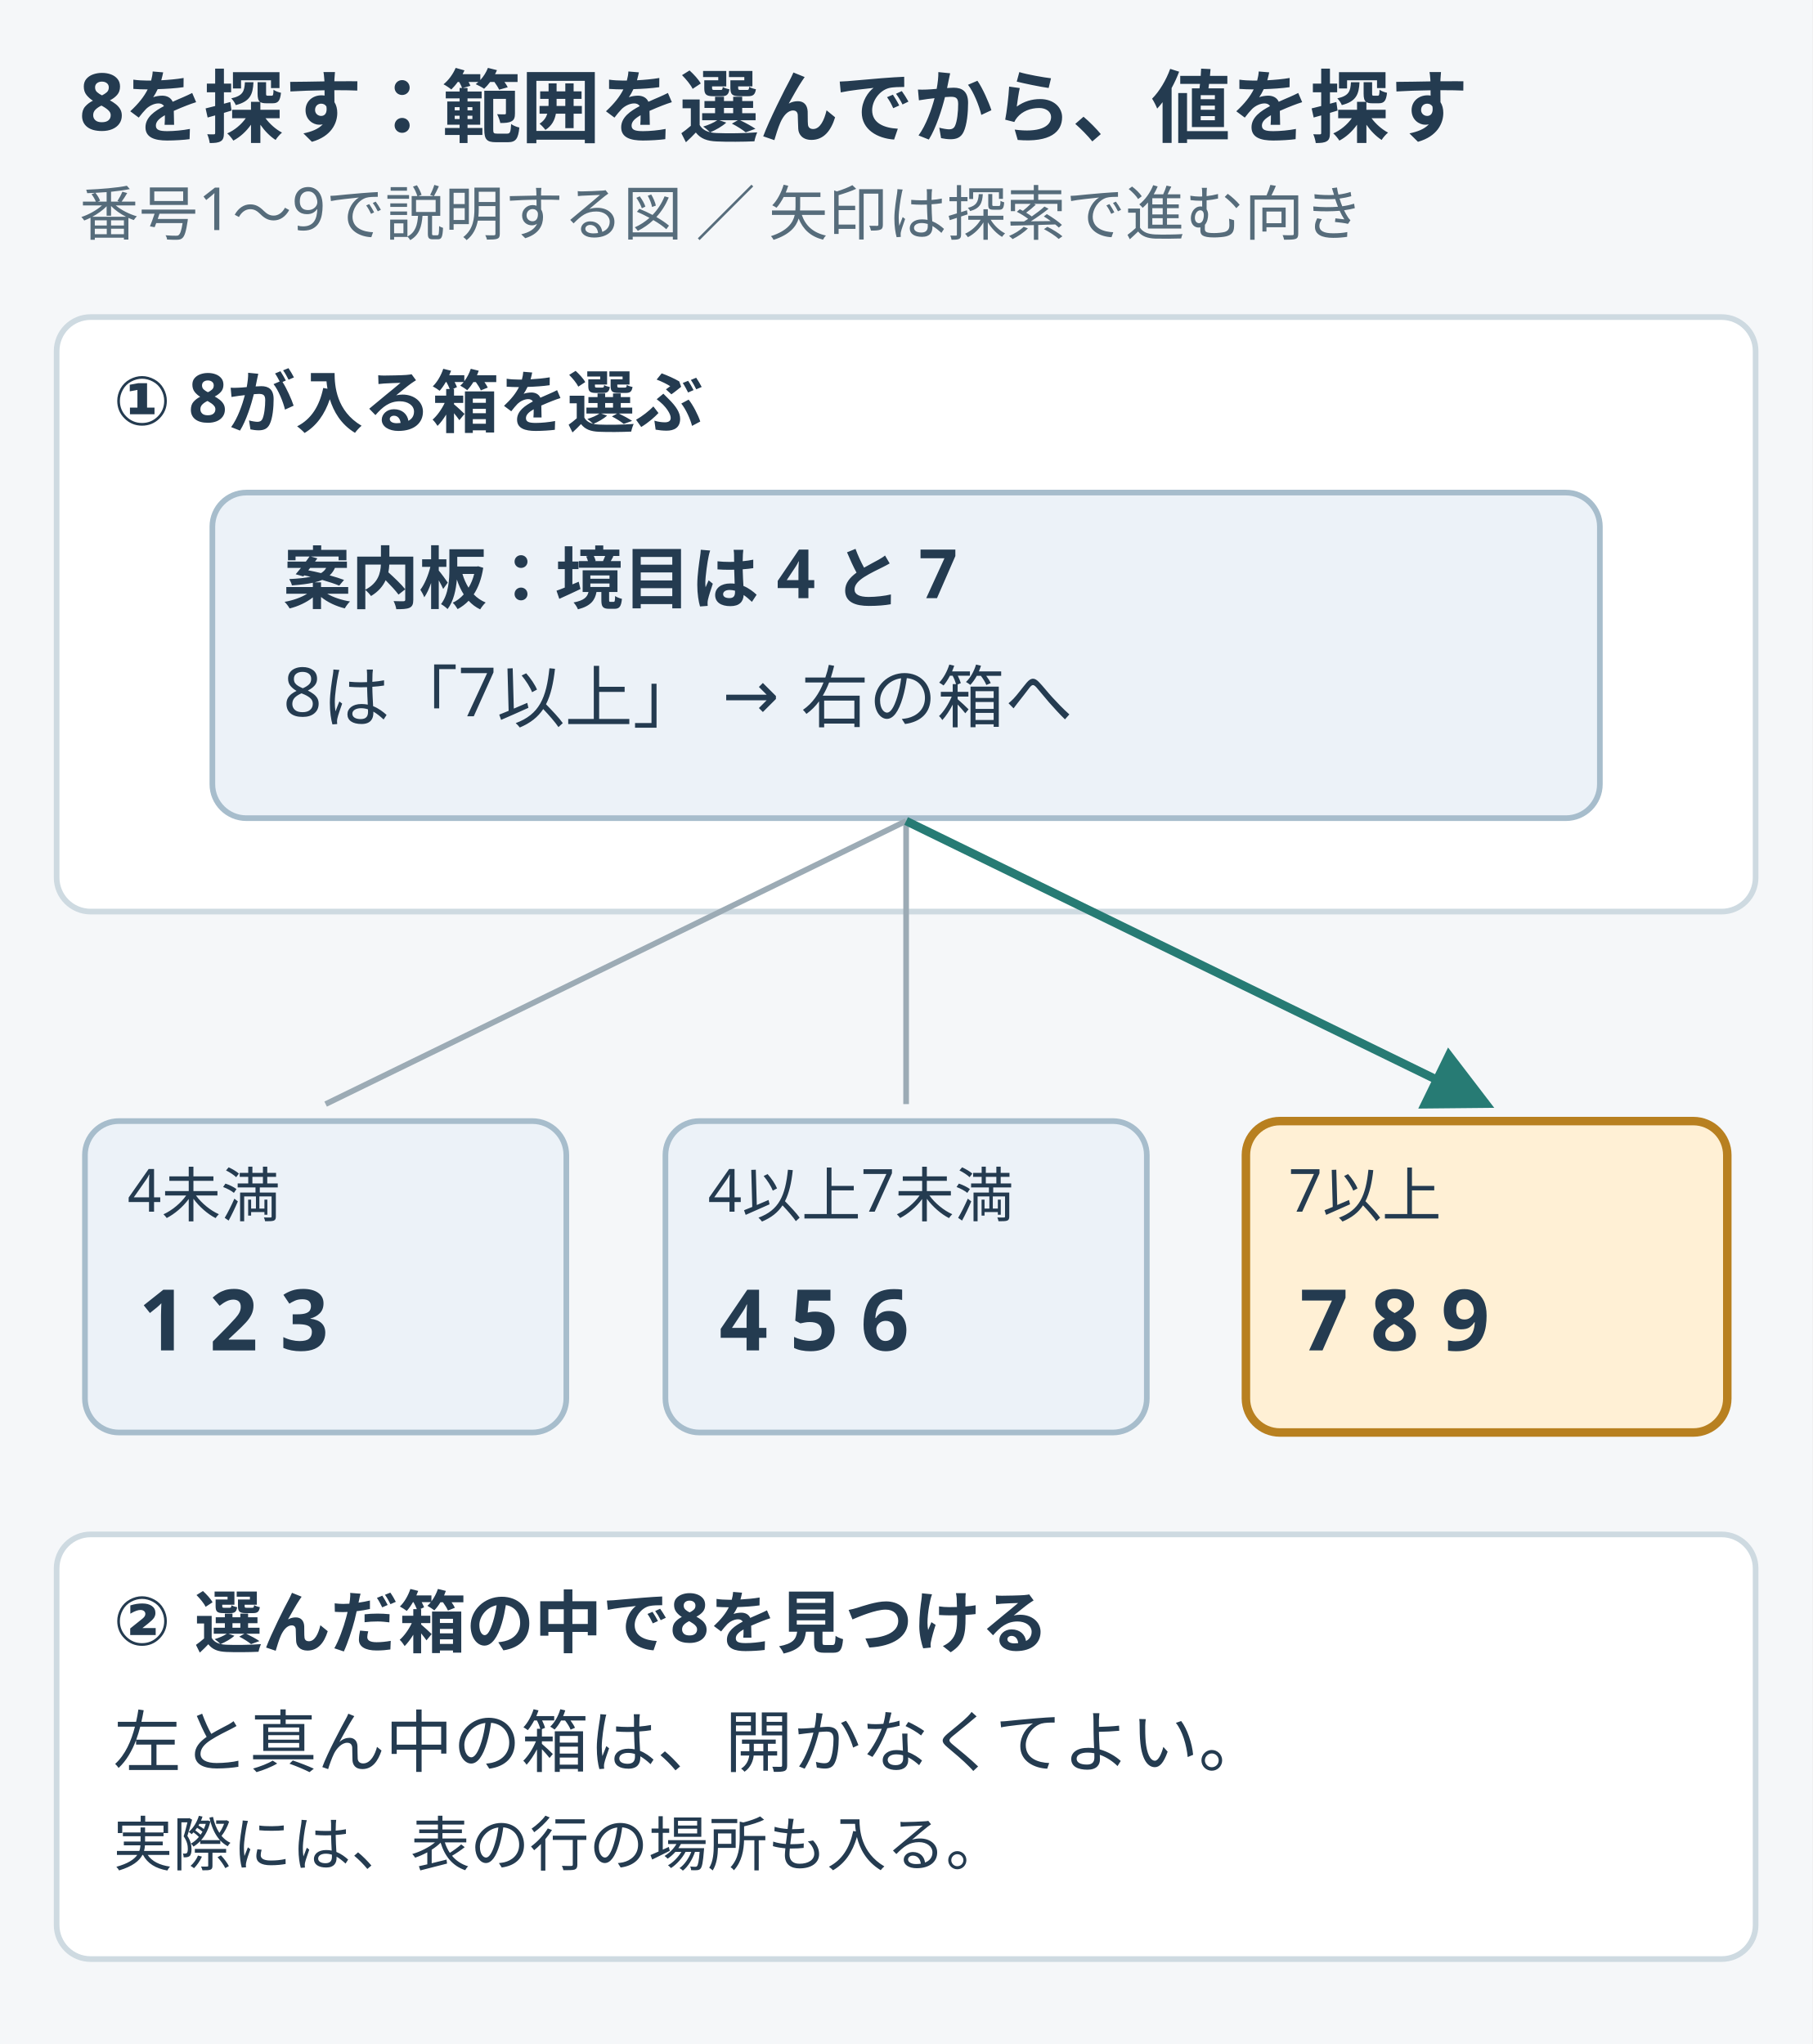
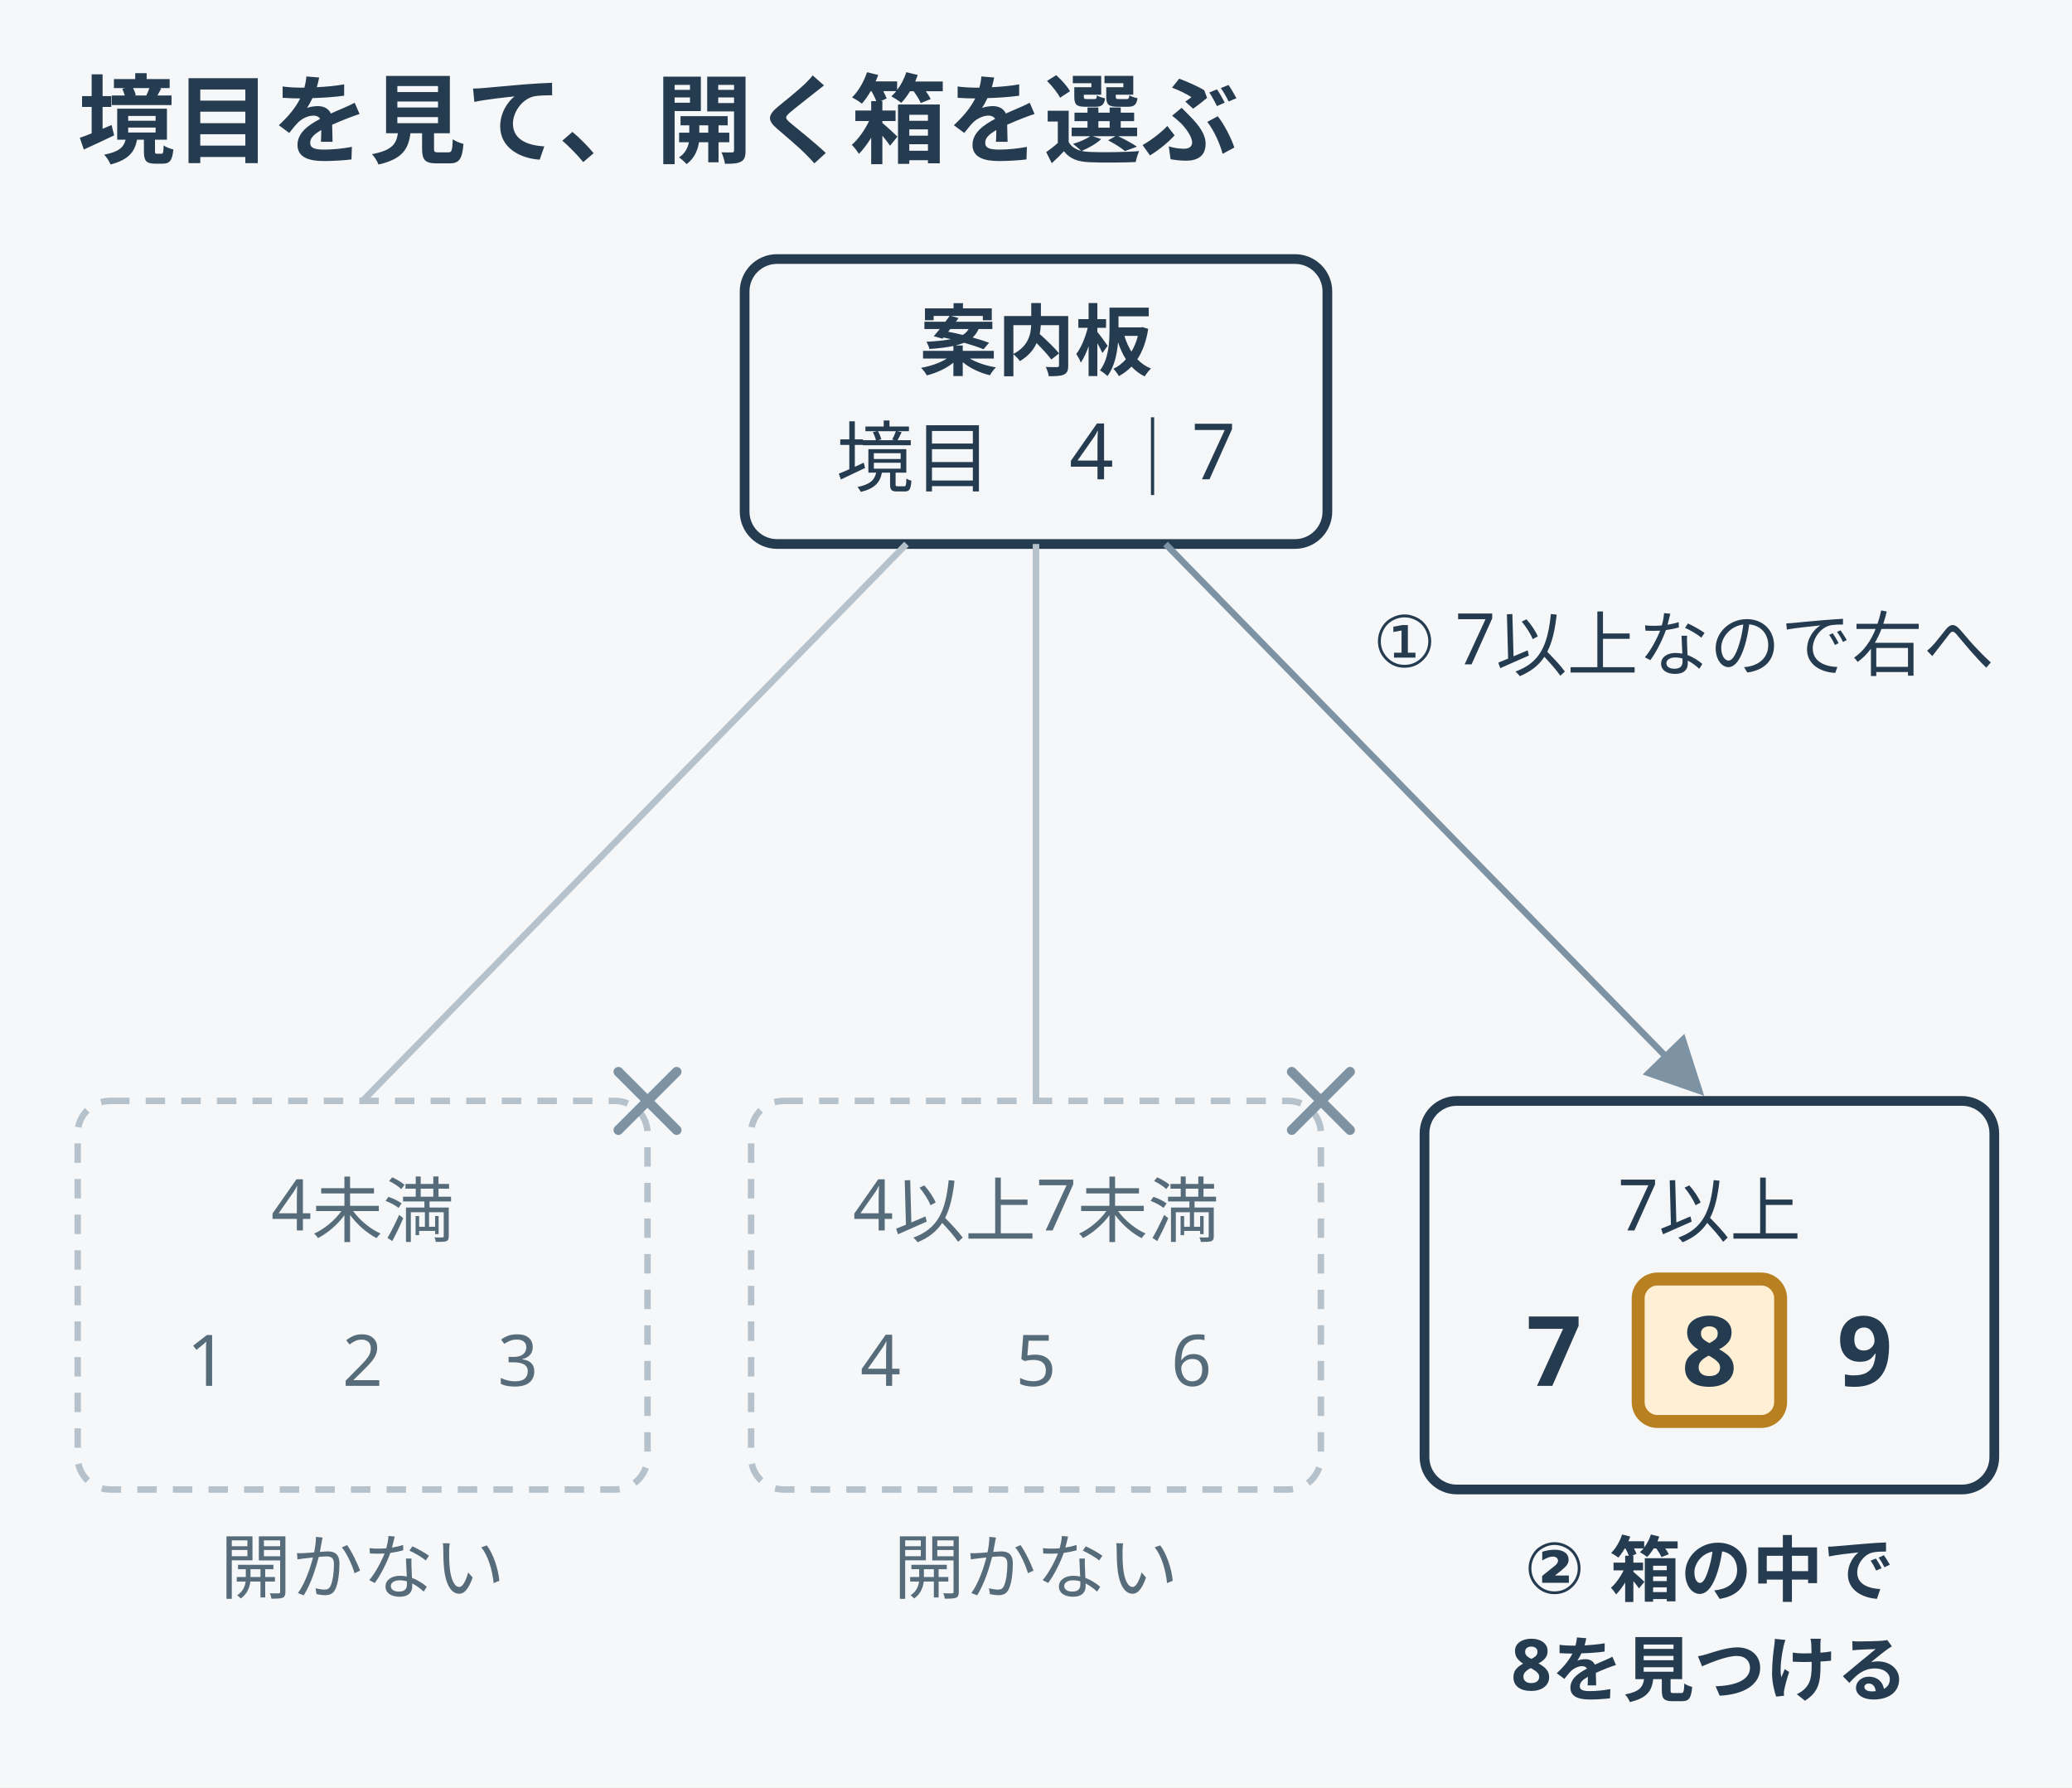
- <svg xmlns="http://www.w3.org/2000/svg" width="640" height="722" viewBox="0 0 640 722" role="img" aria-labelledby="title desc">
+ <svg xmlns="http://www.w3.org/2000/svg" width="640" height="552" viewBox="0 0 640 552" role="img" aria-labelledby="title">
  <defs>
-     <marker id="a" markerWidth="8" markerHeight="8" refX="7" refY="4" orient="auto">
-       <path d="M0 0L8 4L0 8" fill="#277b74" />
+     <marker id="flow" markerWidth="10" markerHeight="10" refX="9" refY="5" orient="auto">
+       <path d="M0 0L10 5L0 10z" fill="#277b74" />
    </marker>
-     <marker id="b" markerWidth="8" markerHeight="8" refX="7" refY="4" orient="auto">
-       <path d="M0 0L8 4L0 8" fill="#99631b" />
+     <marker id="req" markerWidth="10" markerHeight="10" refX="9" refY="5" orient="auto">
+       <path d="M0 0L10 5L0 10" fill="none" stroke="#945e11" stroke-width="2" />
+     </marker>
+     <marker id="ref" markerWidth="9" markerHeight="9" refX="8" refY="4.5" orient="auto">
+       <path d="M0 0L9 4.5L0 9z" fill="#7d93a3" />
    </marker>
  </defs>
-   <style>text{font-family:"Hiragino Sans","Noto Sans JP",sans-serif;font-size:24px;fill:#243b50} .title{font-size:28px;font-weight:700} .bold{font-weight:700} .small{font-size:21px} .value{font-size:30px;font-weight:700} .muted{font-size:21px;fill:#566c7b} .teal{fill:#176e65;font-weight:700} .panel{fill:#fff;stroke:#cedae1;stroke-width:2} .box{fill:#ecf2f8;stroke:#a7bdcc;stroke-width:2} .memory{fill:#eaf6f1;stroke:#6d9f94;stroke-width:2} .hot{fill:#fff0d5;stroke:#b88020;stroke-width:3} .row{fill:#dcefe8;stroke:#448b7c;stroke-width:1.5} .edge{fill:none;stroke:#9cabb5;stroke-width:2} .arrow{fill:none;stroke:#277b74;stroke-width:3;marker-end:url(#a)} .request{fill:none;stroke:#99631b;stroke-width:3;stroke-dasharray:7 5;marker-end:url(#b)}</style>
-   <rect width="640" height="722" fill="#f5f7f9" />
-   <text x="28" y="46" class="title">8を探す：範囲を選んでから、値を探す</text>
-   <text x="28" y="83" class="muted">番号1〜9で説明する図 ／ 矢印は探索で進む向き</text>
-   <rect x="20" y="112" width="600" height="210" rx="12" class="panel" />
-   <text x="40" y="150" class="bold">① 8が入る箱を選ぶ</text>
-   <rect x="75" y="174" width="490" height="115" rx="12" class="box" />
-   <text x="100" y="213" class="bold">案内板：境目は 4 と 7</text>
-   <text x="100" y="253" class="">8は「7以上」 → 右の箱へ</text>
-   <path d="M320 290 L115 390" class="edge" />
-   <rect x="30" y="396" width="170" height="110" rx="12" class="box" />
-   <text x="45" y="428" class="small">4未満</text>
-   <text x="49" y="477" class="value">1   2   3</text>
-   <path d="M320 290 L320 390" class="edge" />
-   <rect x="235" y="396" width="170" height="110" rx="12" class="box" />
-   <text x="250" y="428" class="small">4以上7未満</text>
-   <text x="254" y="477" class="value">4   5   6</text>
-   <path d="M320 290 L525 390" class="arrow" />
-   <rect x="440" y="396" width="170" height="110" rx="12" class="hot" />
-   <text x="455" y="428" class="small">7以上</text>
-   <text x="459" y="477" class="value">7   8   9</text>
-   <rect x="20" y="542" width="600" height="150" rx="12" class="panel" />
-   <text x="40" y="581" class="bold">② 選んだ箱の中で8を見つける</text>
-   <text x="40" y="624" class="">左と真ん中の箱は、開かなくてよい。</text>
-   <text x="40" y="659" class="small">実際には、表の行の場所も入る。</text>
+   <style>
+ text{font-family:"Hiragino Sans","Noto Sans JP",sans-serif;font-size:24px;fill:#243b50}
+ .h{font-size:30px;font-weight:700}.b{font-weight:700}.s{font-size:22px}.m{font-size:22px;fill:#566c7b}
+ .mono{font-family:ui-monospace,Menlo,monospace;font-size:22px}.tag{font-size:22px;font-weight:700;fill:#fff}
+ .teal{fill:#176e65}.brown{fill:#945e11}.real{fill:#176e65}.model{fill:#566c7b}
+ .panel{fill:#fff;stroke:#cedae1;stroke-width:2}.node{fill:#ecf2f8;stroke:#56738a;stroke-width:2}
+ .row{fill:#fff;stroke:#448b7c;stroke-width:2}.match{fill:#fff;stroke:#176e65;stroke-width:4}
+ .page{fill:#f7fbf9;stroke:#6d9f94;stroke-width:2}.ipage{fill:#f4f6f8;stroke:#6b7f8e;stroke-width:2}
+ .band{fill:#d5dde3;stroke:#92a7b5;stroke-width:2}.skip{fill:none;stroke:#b5c2cc;stroke-width:2;stroke-dasharray:6 5}
+ .hot{fill:#fff0d5;stroke:#b88020;stroke-width:4}.ghost{fill:#f5f7f9;stroke:#b5c2cc;stroke-width:2;stroke-dasharray:6 5}
+ .flow{fill:none;stroke:#277b74;stroke-width:3;marker-end:url(#flow)}.req{fill:none;stroke:#945e11;stroke-width:3;stroke-dasharray:8 6;marker-end:url(#req)}
+ .ref{fill:none;stroke:#7d93a3;stroke-width:2;marker-end:url(#ref)}.step{fill:#fff;stroke:#243b50;stroke-width:2.5}
+ .spine{fill:#e9f3f4;stroke:#243b50;stroke-width:1.5}
+ .work{fill:#fff;stroke:#56738a;stroke-width:2;stroke-dasharray:8 5}.val{fill:#dcefe8;stroke:#448b7c;stroke-width:2}.buffer{fill:#eaf6f1;stroke:#6d9f94;stroke-width:2}
+ .route{fill:#f4f6f8;stroke:#243b50;stroke-width:3}.leader{fill:none;stroke:#56738a;stroke-width:2}
+   </style>
+   <rect width="640" height="552" fill="#f5f7f9" />
+   <text x="24" y="48" class="h">境目を見て、開く箱を選ぶ</text>
+   <g id="signboard">
+     <rect x="230" y="80" width="180" height="88" rx="10" class="route" />
+     <text x="320" y="114" text-anchor="middle" class="b">案内板</text>
+     <text x="320" y="150" text-anchor="middle">境目　4｜7</text>
+   </g>
+   <g id="box-left">
+     <rect x="24" y="340" width="176" height="120" rx="10" class="ghost" />
+     <text x="112" y="380" text-anchor="middle" class="m">4未満</text>
+     <text x="64" y="428" text-anchor="middle" class="m">1</text>
+     <text x="112" y="428" text-anchor="middle" class="m">2</text>
+     <text x="160" y="428" text-anchor="middle" class="m">3</text>
+     <path d="M191 331 L209 349 M209 331 L191 349" fill="none" stroke="#7d93a3" stroke-width="3" stroke-linecap="round" />
+   </g>
+   <g id="box-middle">
+     <rect x="232" y="340" width="176" height="120" rx="10" class="ghost" />
+     <text x="320" y="380" text-anchor="middle" class="m">4以上7未満</text>
+     <text x="272" y="428" text-anchor="middle" class="m">4</text>
+     <text x="320" y="428" text-anchor="middle" class="m">5</text>
+     <text x="368" y="428" text-anchor="middle" class="m">6</text>
+     <path d="M399 331 L417 349 M417 331 L399 349" fill="none" stroke="#7d93a3" stroke-width="3" stroke-linecap="round" />
+   </g>
+   <g id="box-right">
+     <rect x="440" y="340" width="176" height="120" rx="10" class="route" />
+     <text x="528" y="380" text-anchor="middle" class="s">7以上</text>
+     <text x="480" y="428" text-anchor="middle" class="h">7</text>
+     <rect x="506" y="395" width="44" height="44" rx="6" class="hot" />
+     <text x="528" y="428" text-anchor="middle" class="h">8</text>
+     <text x="576" y="428" text-anchor="middle" class="h">9</text>
+   </g>
+   <g id="branches">
+     <path d="M280 168 L112 340" fill="none" stroke="#b5c2cc" stroke-width="2" />
+     <path d="M320 168 V340" fill="none" stroke="#b5c2cc" stroke-width="2" />
+   </g>
+   <g id="search">
+     <path d="M360 168 L525 337" class="ref" />
+   </g>
+   <g id="labels">
+     <text x="616" y="206" text-anchor="end" class="s">① 7以上なので右へ</text>
+     <text x="112" y="492" text-anchor="middle" class="m">開かない</text>
+     <text x="320" y="492" text-anchor="middle" class="m">開かない</text>
+     <text x="528" y="492" text-anchor="middle" class="s b">② 箱の中で</text>
+     <text x="528" y="522" text-anchor="middle" class="s b">8を見つける</text>
+   </g>
</svg>
